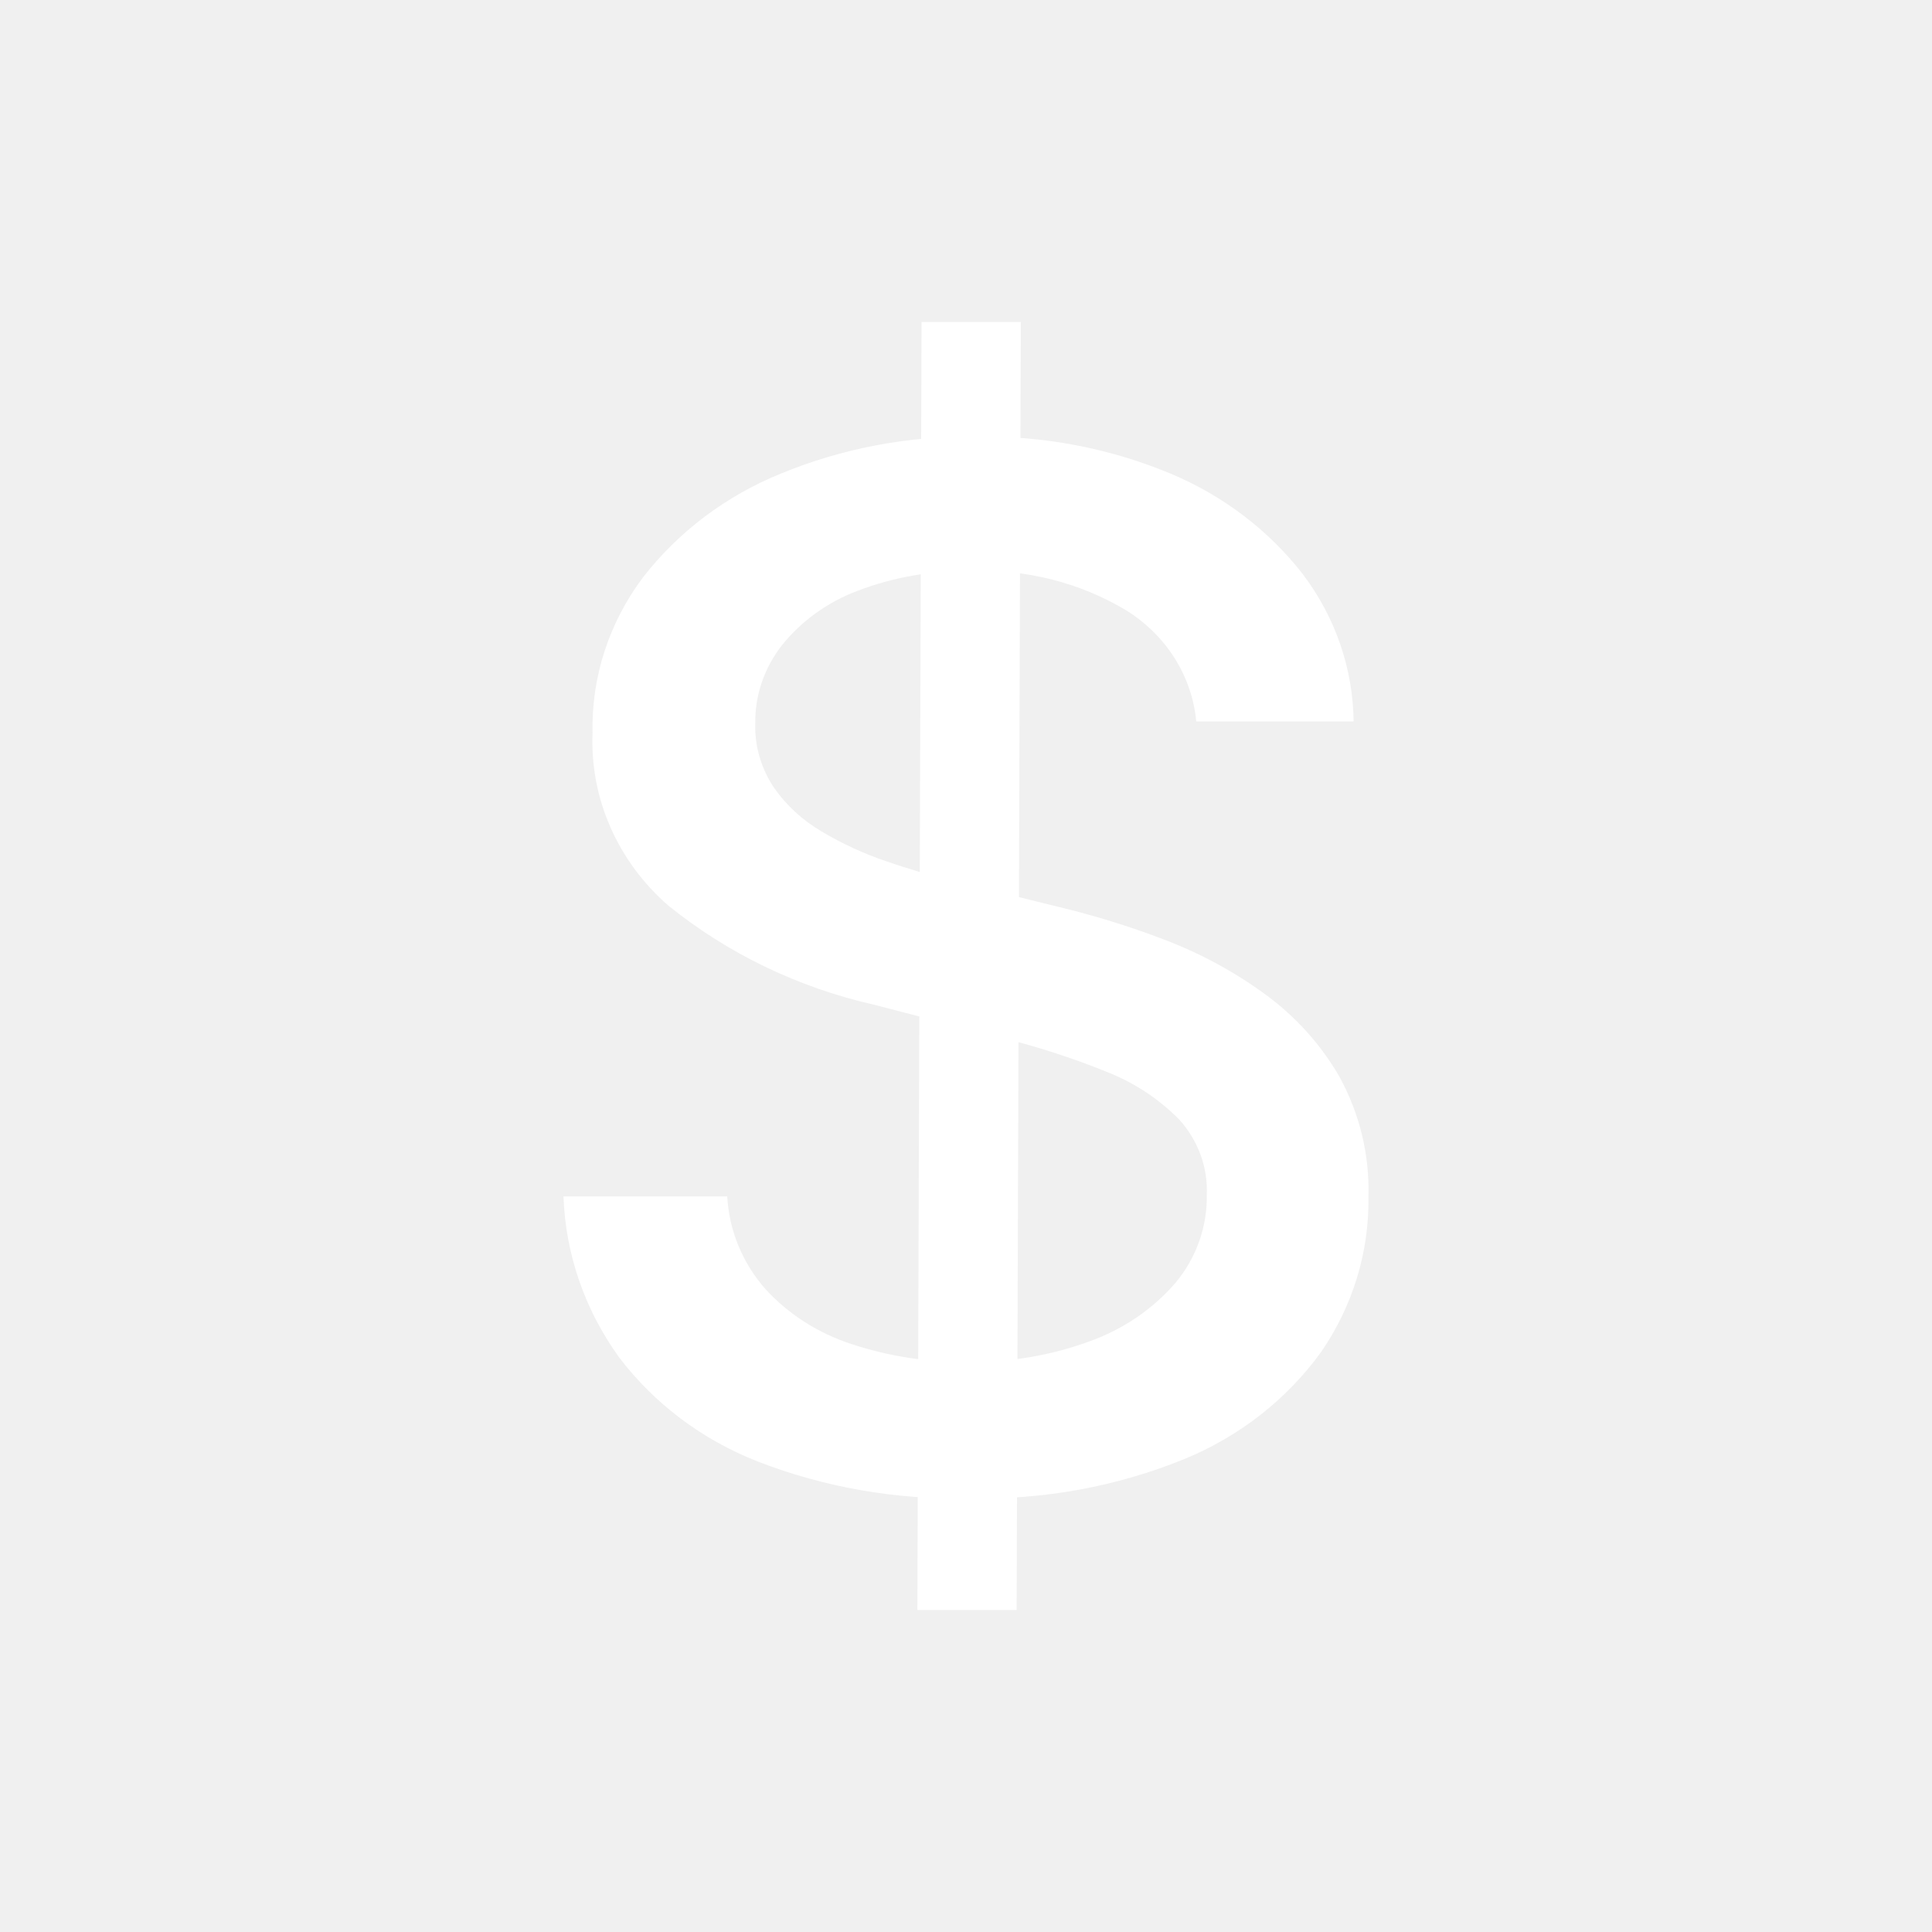
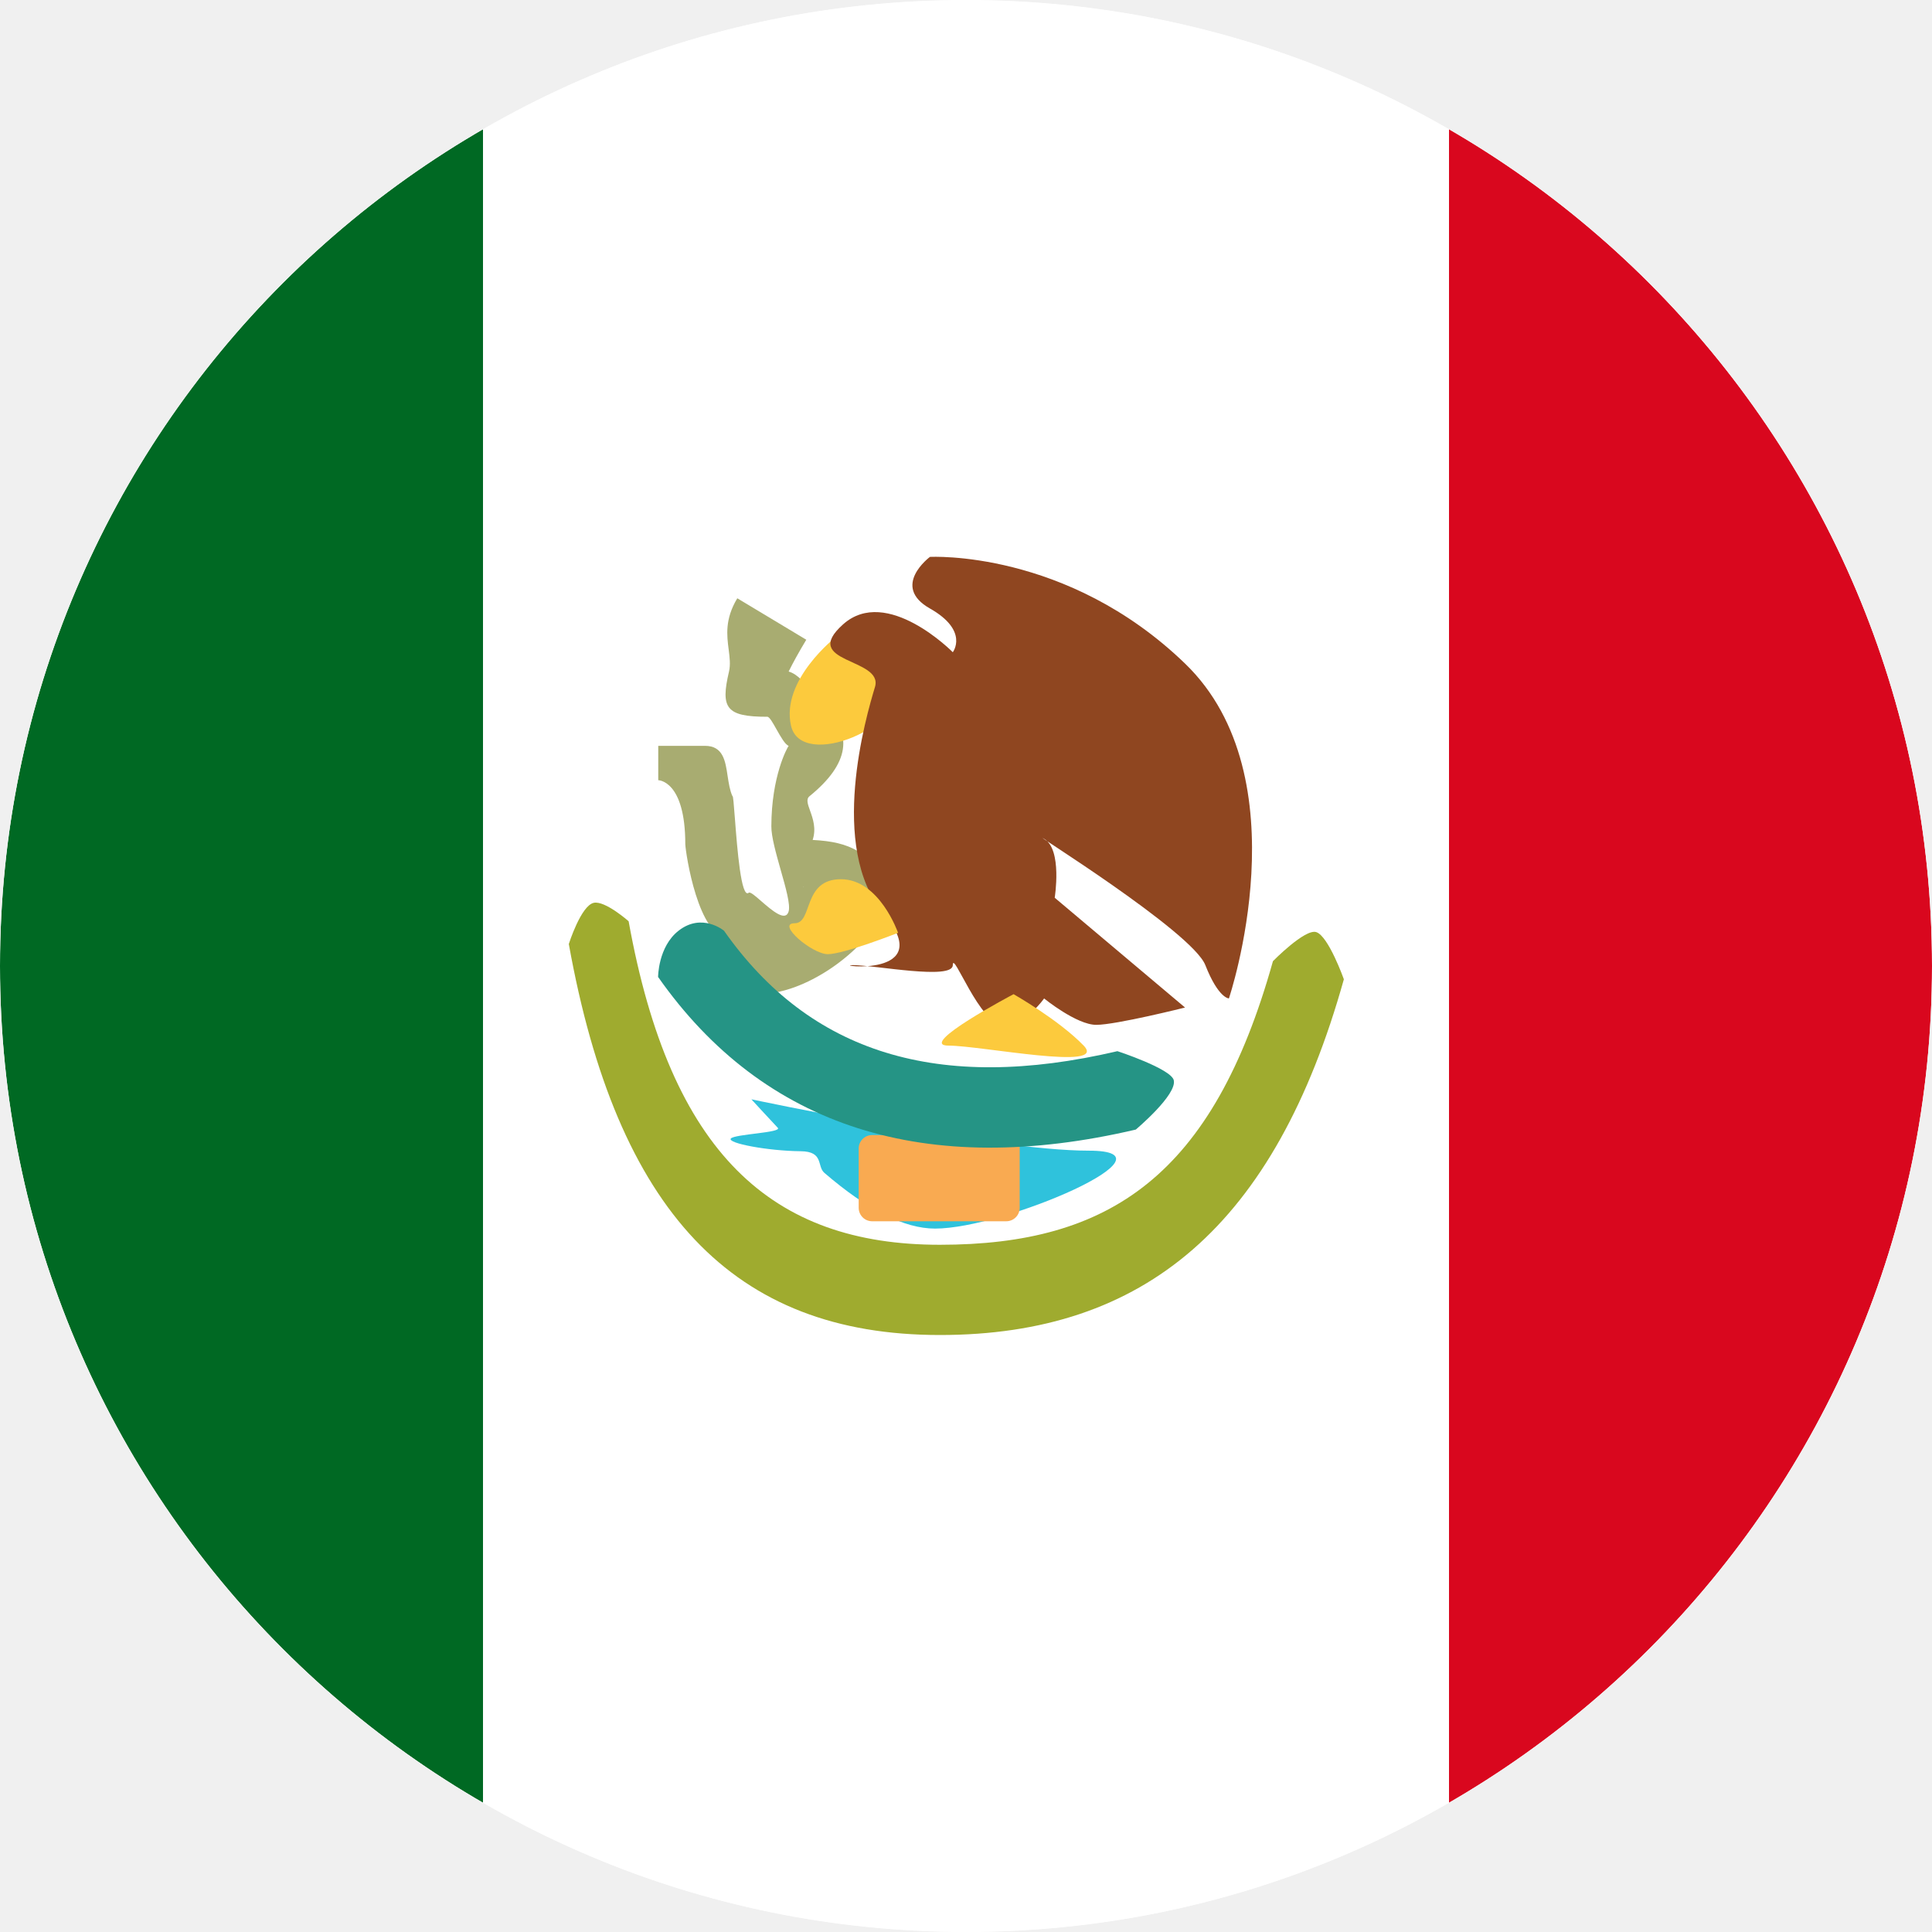
<svg xmlns="http://www.w3.org/2000/svg" width="24" height="24" viewBox="0 0 24 24" fill="none">
-   <path d="M14.86 8.962C14.835 8.685 14.743 8.417 14.593 8.178C14.443 7.94 14.238 7.737 13.994 7.584C13.422 7.24 12.754 7.069 12.078 7.094C11.589 7.083 11.102 7.167 10.648 7.341C10.278 7.481 9.955 7.715 9.713 8.016C9.494 8.296 9.377 8.638 9.382 8.988C9.374 9.266 9.453 9.539 9.608 9.775C9.762 9.999 9.966 10.188 10.205 10.328C10.456 10.478 10.724 10.602 11.003 10.697C11.271 10.79 11.545 10.871 11.823 10.938L13.134 11.262C13.583 11.369 14.024 11.505 14.453 11.669C14.901 11.838 15.323 12.065 15.706 12.344C16.091 12.623 16.41 12.976 16.642 13.381C16.891 13.838 17.014 14.348 16.999 14.862C17.011 15.548 16.806 16.221 16.412 16.794C15.988 17.381 15.399 17.843 14.712 18.125C13.864 18.47 12.947 18.636 12.026 18.612C11.132 18.632 10.243 18.477 9.415 18.156C8.724 17.886 8.126 17.436 7.689 16.859C7.264 16.27 7.024 15.577 7 14.862H9.034C9.057 15.286 9.224 15.691 9.51 16.015C9.797 16.328 10.166 16.563 10.579 16.697C11.04 16.849 11.525 16.924 12.013 16.919C12.536 16.927 13.056 16.839 13.545 16.659C13.958 16.51 14.323 16.26 14.604 15.934C14.861 15.625 14.998 15.239 14.991 14.844C15.006 14.504 14.885 14.171 14.653 13.912C14.399 13.652 14.088 13.447 13.741 13.312C13.321 13.142 12.888 13.002 12.446 12.893L10.858 12.481C9.917 12.268 9.041 11.846 8.303 11.25C7.991 10.979 7.745 10.646 7.582 10.274C7.419 9.903 7.344 9.502 7.361 9.1C7.346 8.408 7.567 7.731 7.99 7.169C8.43 6.604 9.018 6.161 9.696 5.885C10.462 5.569 11.29 5.412 12.124 5.425C12.953 5.41 13.775 5.565 14.535 5.881C15.191 6.154 15.76 6.586 16.185 7.134C16.588 7.667 16.808 8.306 16.815 8.962L14.86 8.962ZM11.396 20L11.448 4H12.681L12.629 20H11.396Z" fill="white" />
+   <g clip-path="url(#clip0_5854_18818)">
+     <path d="M0 12C0 5.373 5.373 0 12 0V0C18.627 0 24 5.373 24 12V12C24 18.627 18.627 24 12 24V24C5.373 24 0 18.627 0 12V12Z" fill="white" />
+     <mask id="mask0_5854_18818" style="mask-type:alpha" maskUnits="userSpaceOnUse" x="-4" y="0" width="32" height="24">
+       <rect x="-4" width="32" height="24" fill="white" />
+     </mask>
+     <g mask="url(#mask0_5854_18818)">
+       <path fill-rule="evenodd" clip-rule="evenodd" d="M18 0H28V24H18V0Z" fill="#D9071E" />
+       <path fill-rule="evenodd" clip-rule="evenodd" d="M-4 0H8V24H-4V0Z" fill="#006923" />
+       <path fill-rule="evenodd" clip-rule="evenodd" d="M6 0H18V24H6V0Z" fill="white" />
+       <path fill-rule="evenodd" clip-rule="evenodd" d="M9.056 8.342C8.949 8.797 9.018 8.904 9.532 8.904C9.559 8.904 9.601 8.98 9.647 9.062C9.698 9.152 9.753 9.25 9.797 9.265C9.778 9.29 9.583 9.643 9.582 10.265C9.581 10.393 9.641 10.604 9.698 10.807C9.761 11.027 9.82 11.238 9.797 11.321C9.759 11.457 9.589 11.309 9.457 11.195C9.382 11.129 9.319 11.075 9.301 11.09C9.207 11.169 9.158 10.543 9.129 10.165C9.116 9.996 9.107 9.877 9.099 9.891C9.066 9.819 9.053 9.73 9.039 9.642C9.011 9.451 8.983 9.265 8.757 9.265H8.177V9.692C8.177 9.692 8.513 9.692 8.513 10.487C8.518 10.605 8.675 11.65 9.056 11.656C8.833 11.661 8.834 11.705 8.835 11.731L8.835 11.736C8.835 12.375 9.369 12.444 9.869 12.264C10.169 12.155 10.487 11.944 10.726 11.683C11.062 11.314 11.104 10.838 10.662 10.576C10.505 10.483 10.334 10.447 10.095 10.434C10.142 10.294 10.098 10.168 10.063 10.071C10.034 9.989 10.011 9.927 10.056 9.891C10.556 9.485 10.601 9.111 10.236 8.775C10.189 8.732 10.143 8.673 10.096 8.612L10.096 8.612C10.008 8.497 9.914 8.376 9.797 8.342C9.851 8.232 9.924 8.1 10.016 7.947L9.159 7.432C9.003 7.691 9.029 7.893 9.052 8.07C9.064 8.167 9.076 8.256 9.056 8.342ZM9.988 11.008L9.972 11.025L9.983 11.015C9.984 11.012 9.986 11.01 9.988 11.008ZM9.534 11.321C9.534 11.321 9.535 11.321 9.536 11.321L9.536 11.321L9.545 11.319C9.541 11.32 9.538 11.321 9.536 11.321L9.534 11.321ZM9.099 11.655C9.087 11.655 9.076 11.655 9.065 11.655L9.084 11.655L9.099 11.655Z" fill="#A8AC71" />
+       <path fill-rule="evenodd" clip-rule="evenodd" d="M10.384 7.913C10.384 7.913 9.697 8.446 9.826 9.014C9.954 9.582 11.308 9.014 11.144 8.464C10.98 7.913 10.384 7.913 10.384 7.913Z" fill="#FCCA3D" />
+       <path fill-rule="evenodd" clip-rule="evenodd" d="M15.266 12.403C15.266 12.403 16.191 9.662 14.721 8.243C13.251 6.823 11.552 6.918 11.552 6.918C11.552 6.918 11.062 7.282 11.552 7.559C12.041 7.836 11.836 8.102 11.836 8.102C11.836 8.102 11.016 7.27 10.473 7.756C9.928 8.243 10.98 8.169 10.869 8.535C10.758 8.901 10.286 10.526 10.975 11.346C11.664 12.166 10.323 11.989 10.596 11.989C10.869 11.989 11.836 12.179 11.836 11.989C11.836 11.797 12.172 12.731 12.46 12.731C12.747 12.731 12.97 12.403 12.97 12.403C12.97 12.403 13.373 12.731 13.618 12.731C13.864 12.731 14.721 12.516 14.721 12.516L13.102 11.152C13.102 11.152 13.199 10.55 12.97 10.42C12.74 10.289 14.811 11.574 14.973 11.989C15.136 12.403 15.266 12.403 15.266 12.403Z" fill="#8F4620" />
+       <path d="M7.066 11.727C7.066 11.727 7.217 11.248 7.377 11.215C7.517 11.186 7.809 11.444 7.809 11.444C8.33 14.334 9.588 15.463 11.675 15.463C13.787 15.463 15.067 14.605 15.813 11.94C15.813 11.94 16.211 11.534 16.351 11.579C16.503 11.628 16.694 12.165 16.694 12.165C15.838 15.223 14.219 16.584 11.675 16.584C9.107 16.584 7.664 15.045 7.066 11.727Z" fill="#9FAB2F" />
+       <path fill-rule="evenodd" clip-rule="evenodd" d="M9.334 13.656C9.334 13.656 12.338 14.294 13.524 14.294C14.71 14.294 12.484 15.262 11.615 15.262C11.235 15.262 10.777 15.031 10.241 14.57C10.145 14.488 10.238 14.303 9.945 14.301C9.537 14.297 9.03 14.201 9.079 14.143C9.125 14.088 9.719 14.071 9.662 14.01C9.567 13.91 9.334 13.656 9.334 13.656Z" fill="#2FC2DC" />
+       <rect x="10.667" y="14.1" width="2" height="1.071" rx="0.167" fill="#F9AA51" />
+       <path d="M8.175 12.136C8.175 12.136 8.175 11.761 8.429 11.562C8.721 11.333 8.994 11.562 8.994 11.562C10.059 13.08 11.653 13.58 13.881 13.058C13.881 13.058 14.547 13.276 14.581 13.419C14.623 13.601 14.109 14.032 14.109 14.032C11.504 14.642 9.49 14.01 8.175 12.136Z" fill="#259485" />
+       <path fill-rule="evenodd" clip-rule="evenodd" d="M12.591 12.35C12.591 12.35 11.378 12.989 11.782 12.989C12.187 12.989 13.77 13.309 13.462 12.989C13.154 12.67 12.591 12.35 12.591 12.35Z" fill="#FCCA3D" />
+       <path fill-rule="evenodd" clip-rule="evenodd" d="M11.156 11.588C11.156 11.588 10.926 10.922 10.446 10.922C9.966 10.922 10.101 11.469 9.871 11.469C9.64 11.469 10.086 11.853 10.284 11.853C10.483 11.853 11.156 11.588 11.156 11.588Z" fill="#FCCA3D" />
+     </g>
+   </g>
+   <defs>
+     <clipPath id="clip0_5854_18818">
+       <path d="M0 12C0 5.373 5.373 0 12 0V0C18.627 0 24 5.373 24 12V12C24 18.627 18.627 24 12 24V24C5.373 24 0 18.627 0 12V12Z" fill="white" />
+     </clipPath>
+   </defs>
</svg>
